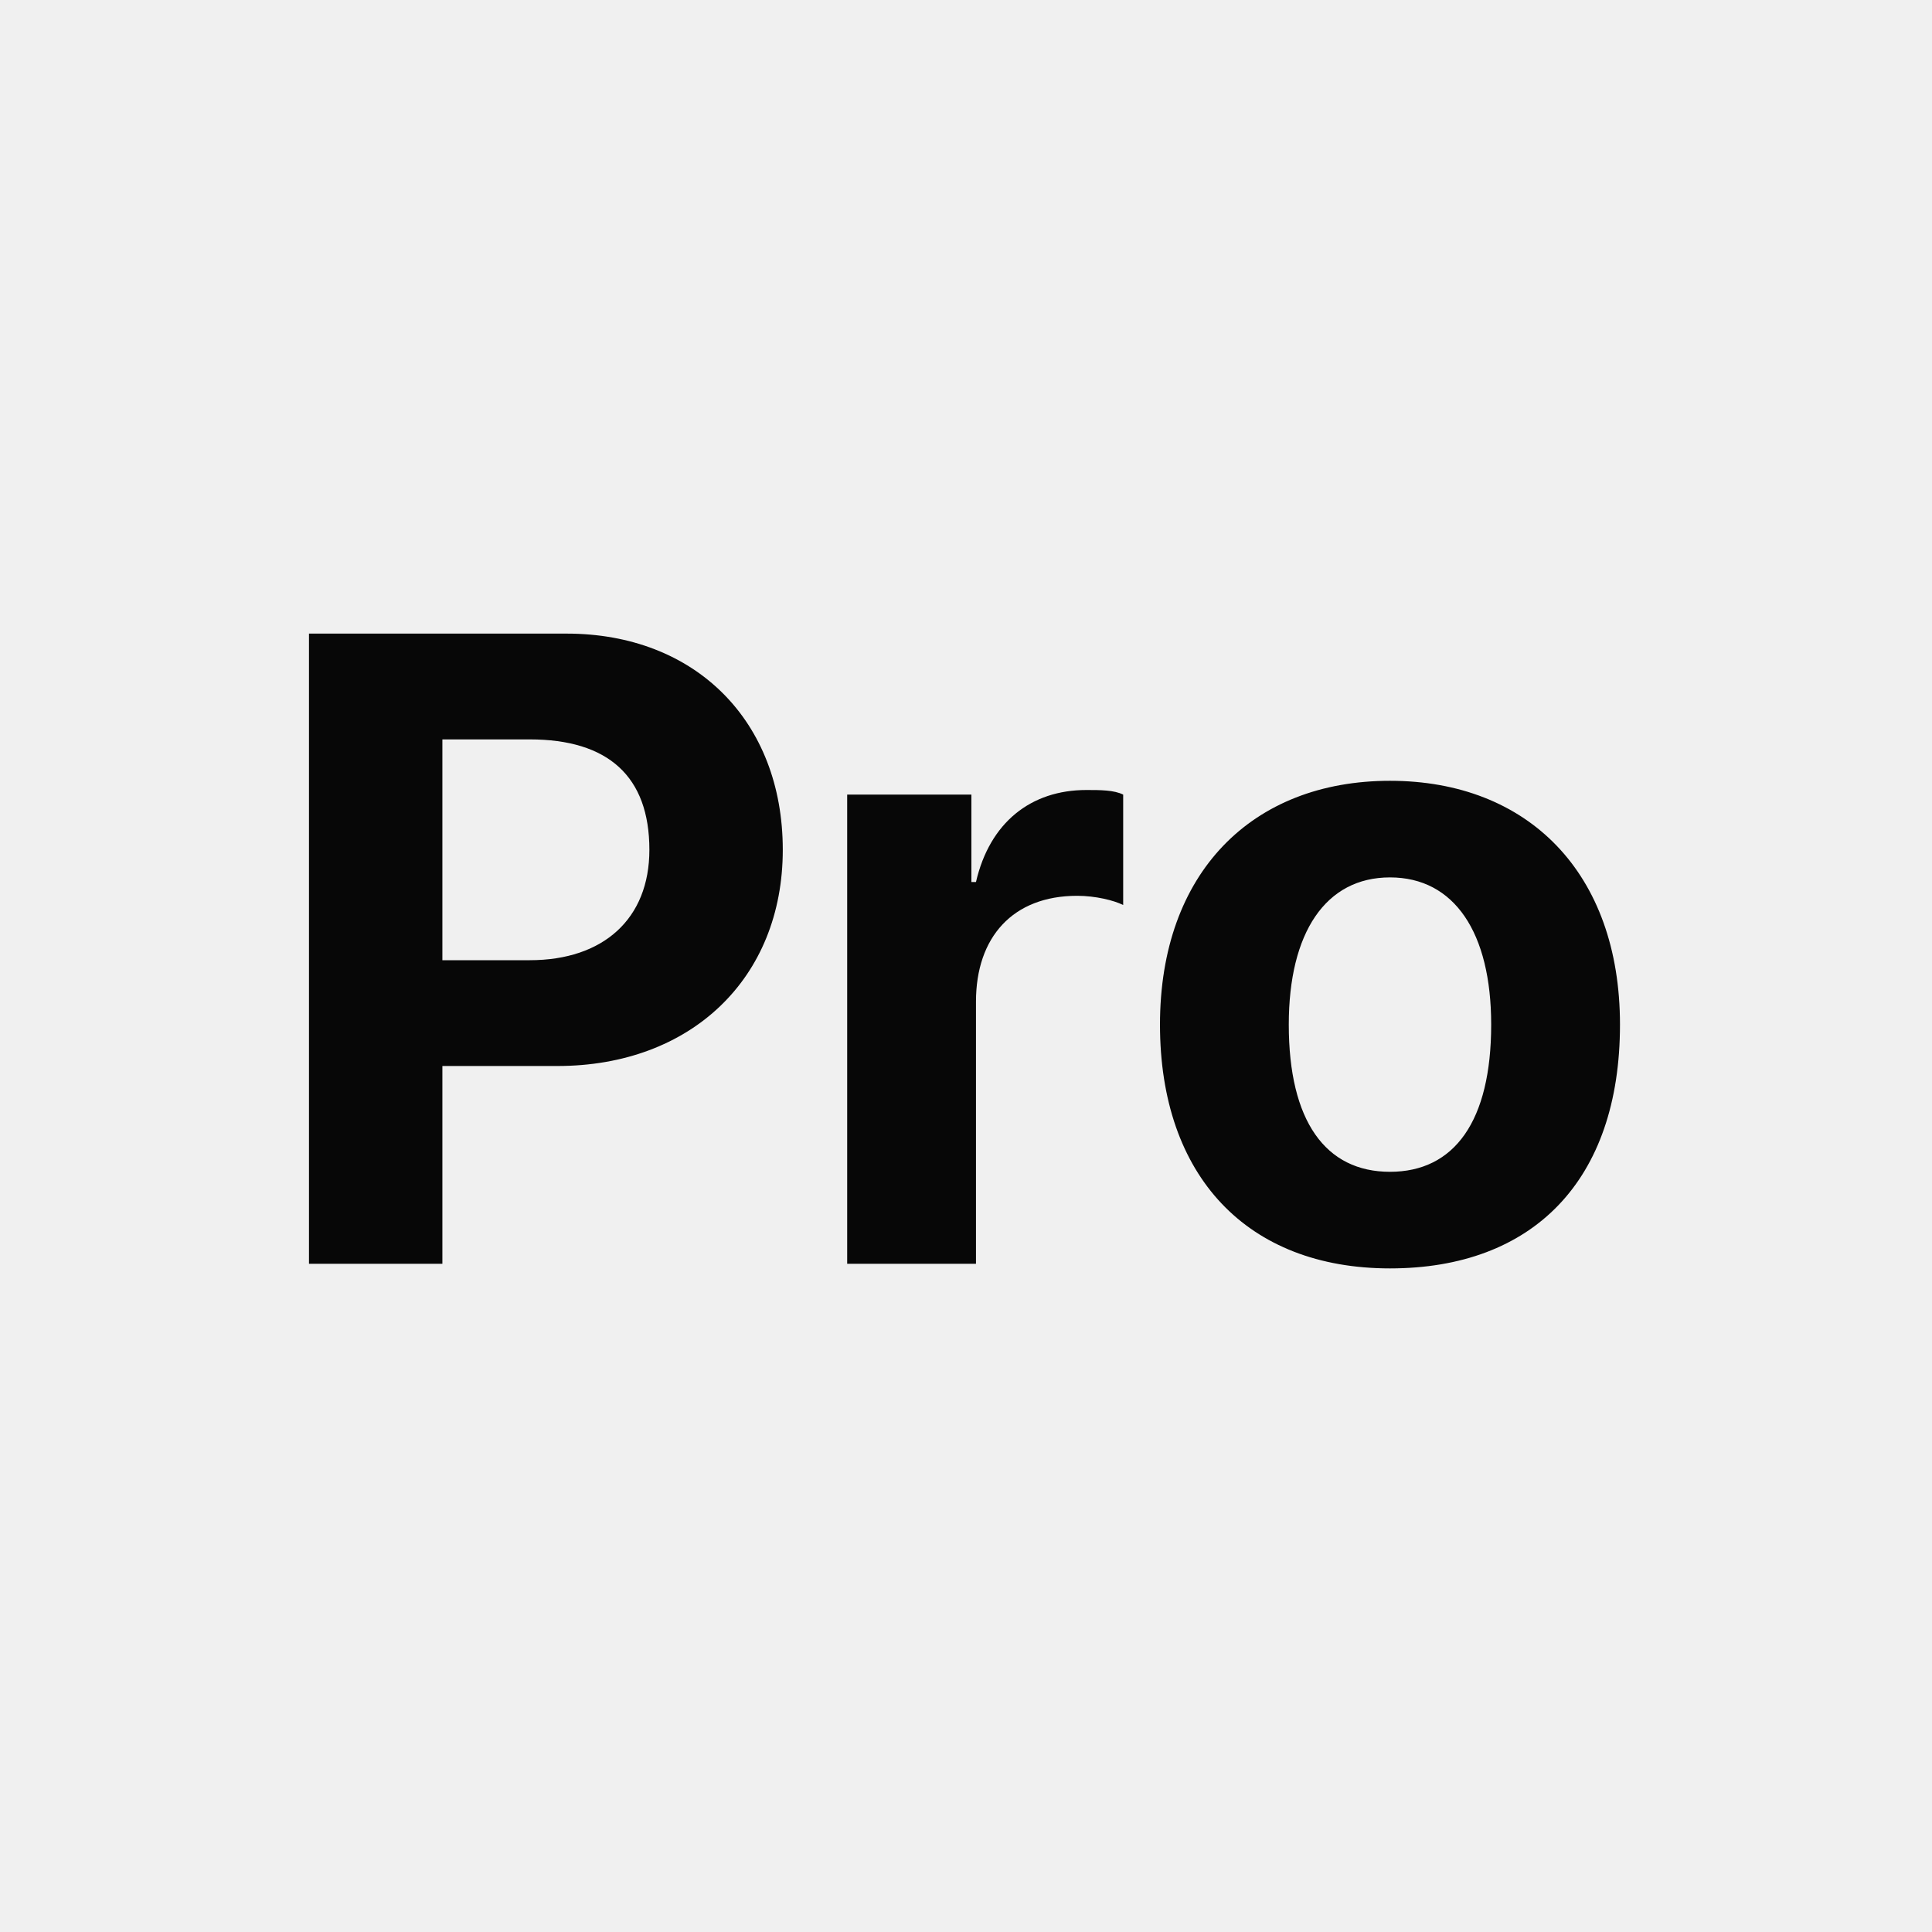
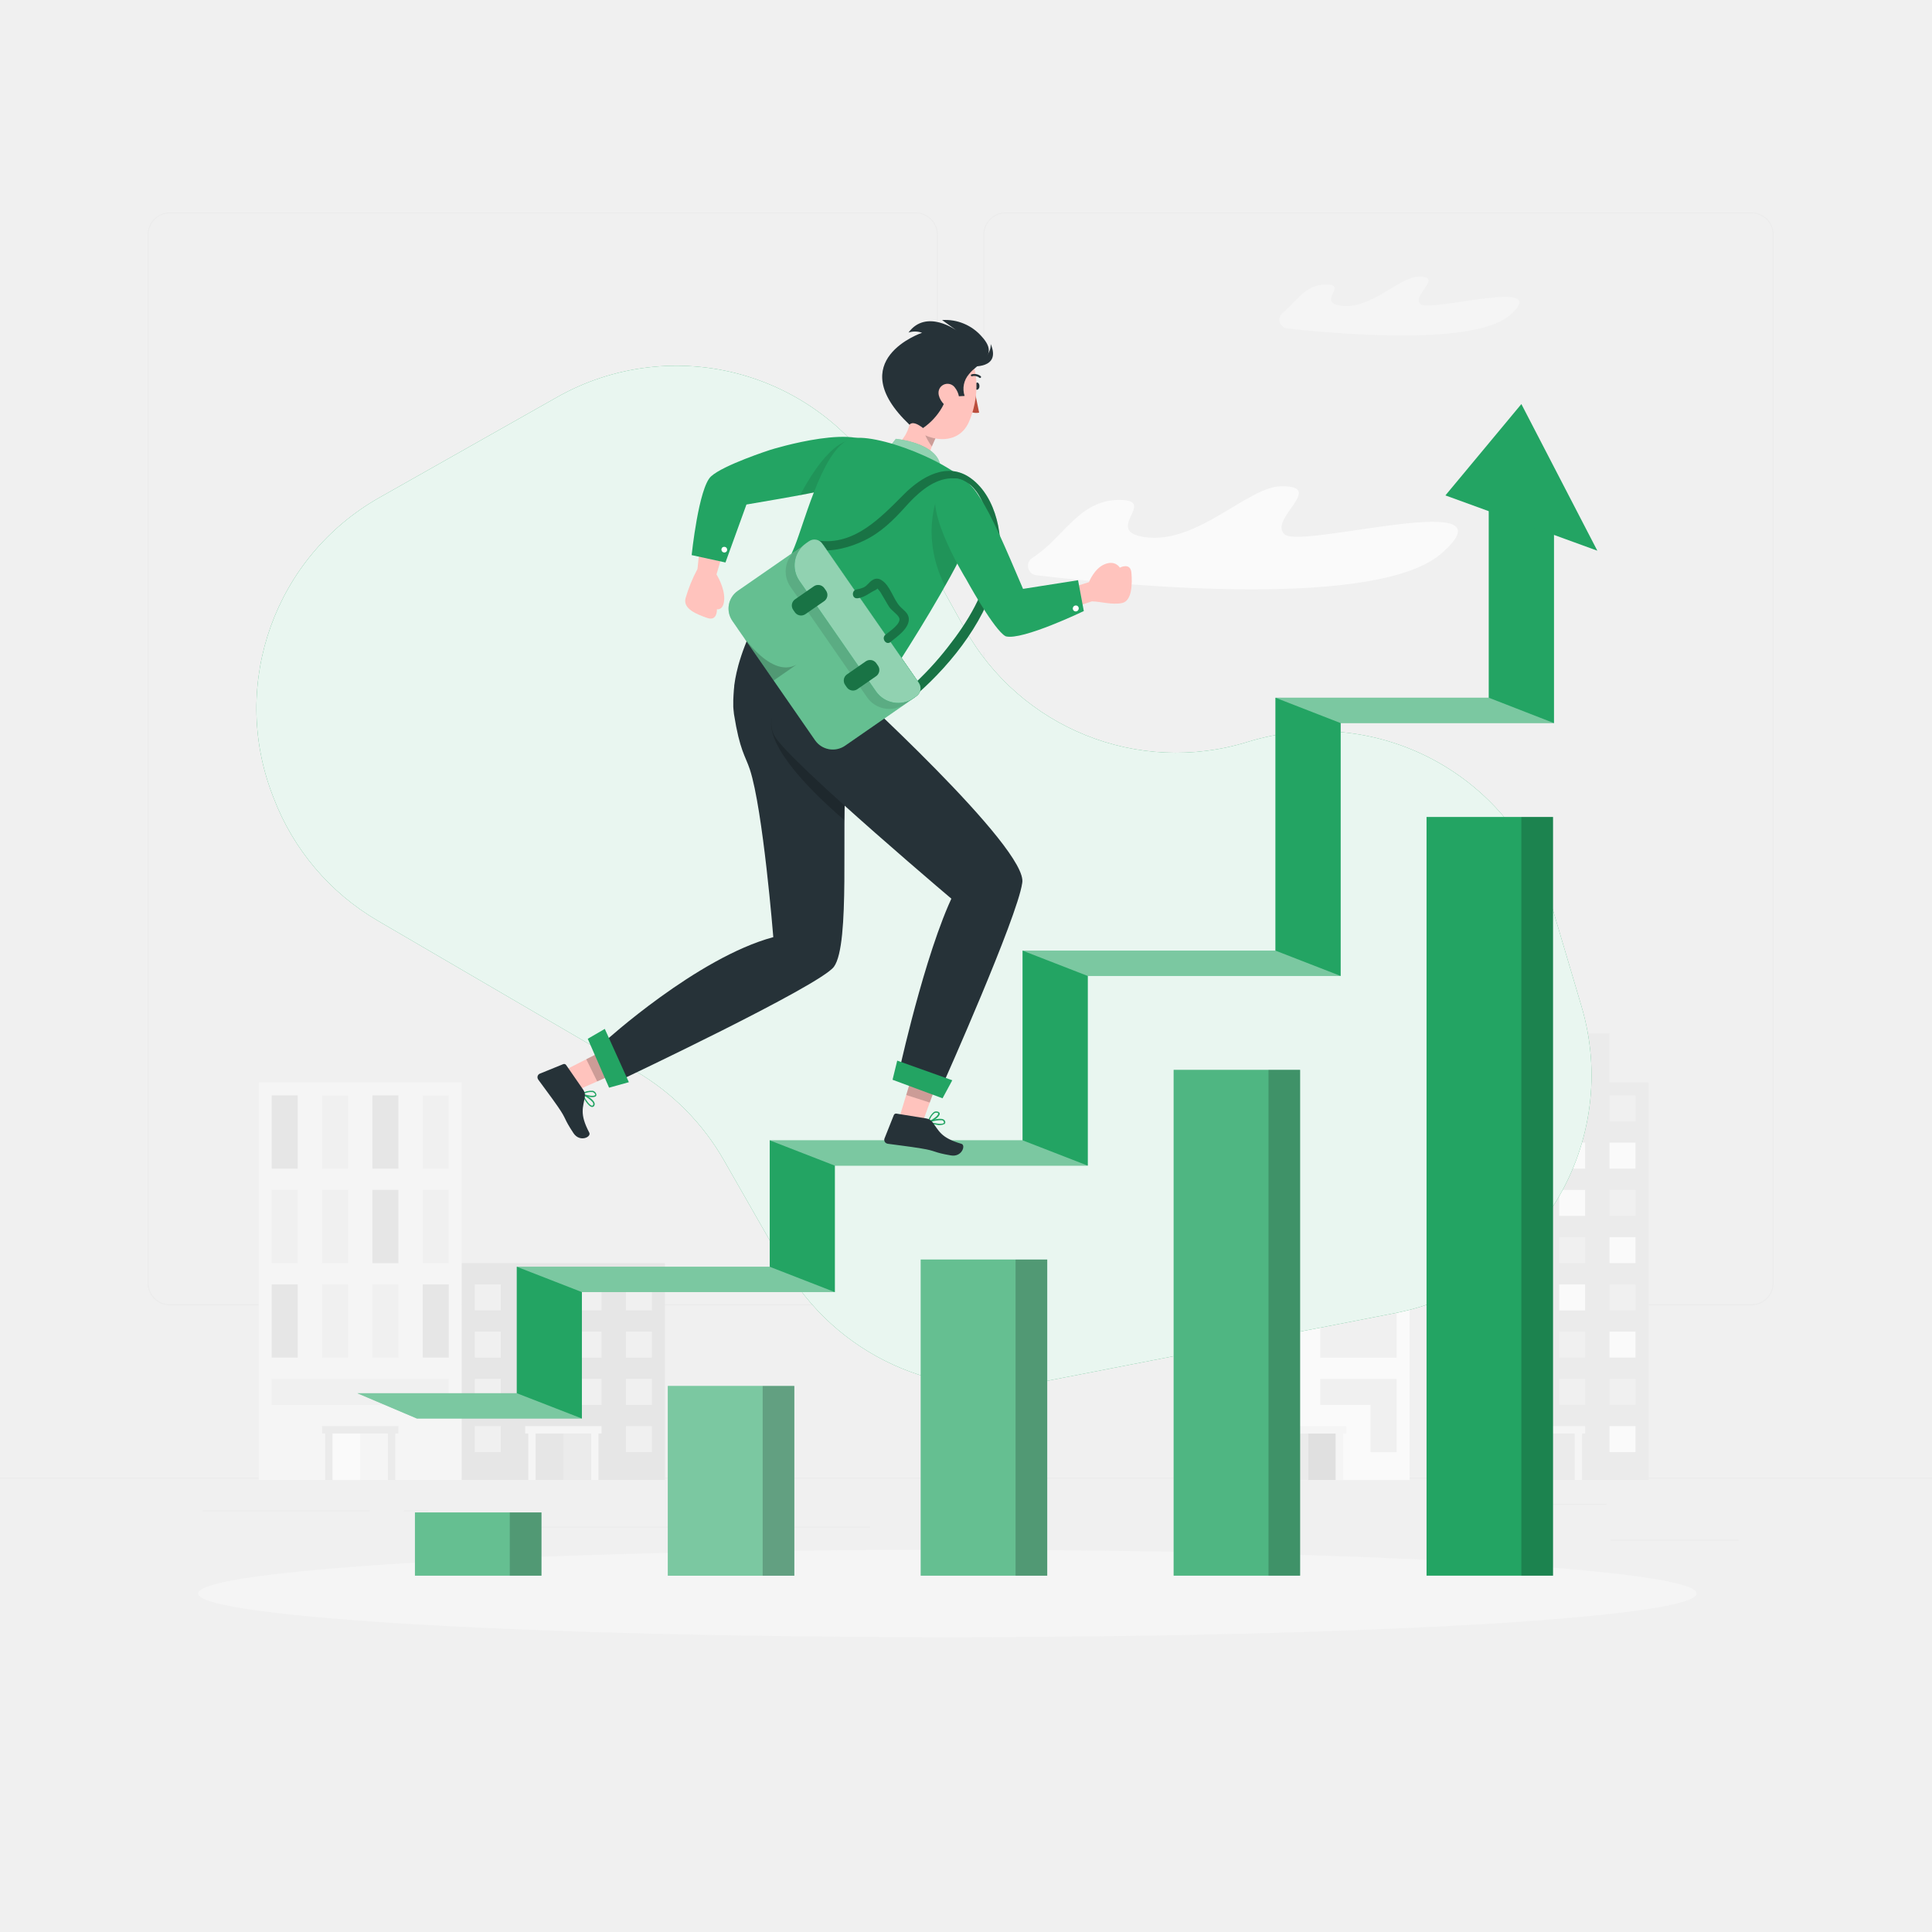
- <svg xmlns="http://www.w3.org/2000/svg" width="42" height="42">
-   <g>
-     <path fill="#070707" d="m6.717,13.774l5.6,0c2.8,0 4.7,1.9 4.7,4.7c0,2.8 -2,4.7 -4.9,4.7l-2.5,0l0,4.3l-2.9,0l0,-13.7zm2.9,2.2l0,4.9l1.9,0c1.6,0 2.6,-0.9 2.6,-2.4c0,-1.6 -0.9,-2.4 -2.6,-2.4l-1.9,0l0,-0.1zm8.9,11.5l2.7,0l0,-5.7c0,-1.4 0.8,-2.3 2.2,-2.3c0.4,0 0.8,0.1 1,0.2l0,-2.4c-0.2,-0.1 -0.5,-0.1 -0.8,-0.1c-1.2,0 -2.1,0.7 -2.4,2l-0.1,0l0,-1.9l-2.7,0l0,10.2l0.1,0zm11.7,0.1c-3.1,0 -5,-2 -5,-5.3c0,-3.3 2,-5.3 5,-5.3s5,2 5,5.3c0,3.4 -1.9,5.3 -5,5.3zm0,-2.1c1.4,0 2.2,-1.1 2.2,-3.2c0,-2 -0.8,-3.2 -2.2,-3.2c-1.4,0 -2.2,1.2 -2.2,3.2c0,2.1 0.8,3.2 2.2,3.2z" class="st0" id="Ant-Design-Pro" />
+ <svg xmlns="http://www.w3.org/2000/svg" viewBox="0 0 500 500">
+   <g id="background-complete">
+     <rect x="416.78" y="398.49" width="33.12" height="0.25" style="fill:#ebebeb" />
+     <rect x="322.53" y="401.21" width="8.69" height="0.25" style="fill:#ebebeb" />
+     <rect x="396.59" y="389.21" width="19.19" height="0.25" style="fill:#ebebeb" />
+     <rect x="52.46" y="390.89" width="43.19" height="0.25" style="fill:#ebebeb" />
+     <rect x="104.56" y="390.89" width="6.33" height="0.25" style="fill:#ebebeb" />
+     <rect x="131.47" y="395.11" width="93.68" height="0.25" style="fill:#ebebeb" />
+     <path d="M237,337.8H43.92a5.71,5.71,0,0,1-5.71-5.71V60.66A5.71,5.71,0,0,1,43.92,55H237a5.71,5.71,0,0,1,5.71,5.71V332.09A5.71,5.71,0,0,1,237,337.8ZM43.92,55.2a5.47,5.47,0,0,0-5.46,5.46V332.09a5.47,5.47,0,0,0,5.46,5.46H237a5.47,5.47,0,0,0,5.46-5.46V60.66A5.47,5.47,0,0,0,237,55.2Z" style="fill:#ebebeb" />
+     <path d="M453.31,337.8H260.21a5.72,5.72,0,0,1-5.71-5.71V60.66A5.72,5.72,0,0,1,260.21,55h193.1A5.71,5.71,0,0,1,459,60.66V332.09A5.71,5.71,0,0,1,453.31,337.8ZM260.21,55.2a5.47,5.47,0,0,0-5.46,5.46V332.09a5.47,5.47,0,0,0,5.46,5.46h193.1a5.47,5.47,0,0,0,5.46-5.46V60.66a5.47,5.47,0,0,0-5.46-5.46Z" style="fill:#ebebeb" />
+     <rect y="382.4" width="500" height="0.25" style="fill:#ebebeb" />
+     <polygon points="374.07 280.12 374.07 383.01 380.8 383.01 419.9 383.01 426.63 383.01 426.63 280.12 374.07 280.12" style="fill:#ebebeb" />
+     <polygon points="384.16 267.42 384.16 290.22 388.31 290.22 412.39 290.22 416.54 290.22 416.54 267.42 384.16 267.42" style="fill:#ebebeb" />
+     <rect x="377.43" y="283.49" width="6.73" height="6.73" style="fill:#fafafa" />
+     <rect x="390.47" y="283.49" width="6.73" height="6.73" style="fill:#fafafa" />
+     <rect x="403.5" y="283.49" width="6.73" height="6.73" style="fill:#fafafa" />
+     <rect x="416.54" y="283.49" width="6.73" height="6.73" style="fill:#f0f0f0" />
+     <rect x="377.43" y="295.71" width="6.73" height="6.73" style="fill:#f0f0f0" />
+     <rect x="390.47" y="295.71" width="6.73" height="6.73" style="fill:#f0f0f0" />
+     <rect x="403.5" y="295.71" width="6.73" height="6.73" style="fill:#fafafa" />
+     <rect x="416.54" y="295.71" width="6.73" height="6.73" style="fill:#fafafa" />
+     <rect x="377.43" y="307.94" width="6.73" height="6.73" style="fill:#f0f0f0" />
+     <rect x="390.47" y="307.94" width="6.73" height="6.73" style="fill:#fafafa" />
+     <rect x="403.5" y="307.94" width="6.73" height="6.73" style="fill:#fafafa" />
+     <rect x="390.47" y="272.92" width="6.73" height="6.73" style="fill:#fafafa" />
+     <rect x="403.5" y="272.92" width="6.73" height="6.73" style="fill:#f0f0f0" />
+     <rect x="416.54" y="307.94" width="6.73" height="6.73" style="fill:#f0f0f0" />
+     <rect x="377.43" y="320.17" width="6.73" height="6.73" style="fill:#fafafa" />
+     <rect x="390.47" y="320.17" width="6.73" height="6.73" style="fill:#f0f0f0" />
+     <rect x="403.5" y="320.17" width="6.73" height="6.73" style="fill:#f0f0f0" />
+     <rect x="416.54" y="320.17" width="6.73" height="6.73" style="fill:#fafafa" />
+     <rect x="377.43" y="332.4" width="6.73" height="6.73" style="fill:#f0f0f0" />
+     <rect x="390.47" y="332.4" width="6.73" height="6.73" style="fill:#fafafa" />
+     <rect x="403.5" y="332.4" width="6.73" height="6.73" style="fill:#fafafa" />
+     <rect x="416.54" y="332.4" width="6.73" height="6.73" style="fill:#f0f0f0" />
+     <rect x="377.43" y="344.62" width="6.73" height="6.73" style="fill:#f0f0f0" />
+     <rect x="390.47" y="344.62" width="6.73" height="6.73" style="fill:#fafafa" />
+     <rect x="403.5" y="344.62" width="6.73" height="6.73" style="fill:#f0f0f0" />
+     <rect x="416.54" y="344.62" width="6.73" height="6.73" style="fill:#fafafa" />
+     <rect x="377.43" y="356.85" width="6.73" height="6.73" style="fill:#fafafa" />
+     <rect x="390.47" y="356.85" width="6.73" height="6.73" style="fill:#fafafa" />
+     <rect x="403.5" y="356.85" width="6.73" height="6.73" style="fill:#f0f0f0" />
+     <rect x="416.54" y="356.85" width="6.73" height="6.73" style="fill:#f0f0f0" />
+     <rect x="377.43" y="369.08" width="6.73" height="6.73" style="fill:#f0f0f0" />
+     <rect x="416.54" y="369.08" width="6.73" height="6.73" style="fill:#fafafa" />
+     <polygon points="410.24 369.08 390.47 369.08 390.47 371.01 391.27 371.01 391.27 383.01 393.2 383.01 393.2 371.01 407.5 371.01 407.5 383.01 409.44 383.01 409.44 371.01 410.24 371.01 410.24 369.08" style="fill:#f5f5f5" />
+     <rect x="393.2" y="371.01" width="7.15" height="12" style="fill:#e6e6e6" />
+     <rect x="400.35" y="371.01" width="7.15" height="12" style="fill:#ebebeb" />
+     <polygon points="66.95 280.12 66.95 383.01 73.67 383.01 112.78 383.01 119.51 383.01 119.51 280.12 66.95 280.12" style="fill:#f5f5f5" />
+     <polygon points="70.31 283.49 70.31 295.71 70.31 299.08 70.31 302.44 77.04 302.44 77.04 299.08 77.04 295.71 77.04 283.49 70.31 283.49" style="fill:#e6e6e6" />
+     <polygon points="83.35 283.49 83.35 295.71 83.35 299.08 83.35 302.44 90.08 302.44 90.08 299.08 90.08 295.71 90.08 283.49 83.35 283.49" style="fill:#f0f0f0" />
+     <polygon points="96.38 283.49 96.38 295.71 96.38 299.08 96.38 302.44 103.11 302.44 103.11 299.08 103.11 295.71 103.11 283.49 96.38 283.49" style="fill:#e6e6e6" />
+     <polygon points="109.42 283.49 109.42 295.71 109.42 300.91 109.42 302.44 116.15 302.44 116.15 300.91 116.15 295.71 116.15 283.49 109.42 283.49" style="fill:#f0f0f0" />
+     <polygon points="70.31 307.94 70.31 320.17 70.31 323.53 70.31 326.9 77.04 326.9 77.04 323.53 77.04 320.17 77.04 307.94 70.31 307.94" style="fill:#f0f0f0" />
+     <polygon points="83.35 307.94 83.35 320.17 83.35 324.91 83.35 326.9 90.08 326.9 90.08 324.91 90.08 320.17 90.08 307.94 83.35 307.94" style="fill:#f0f0f0" />
+     <polygon points="96.38 307.94 96.38 320.17 96.38 323.53 96.38 326.9 103.11 326.9 103.11 323.53 103.11 320.17 103.11 307.94 96.38 307.94" style="fill:#e6e6e6" />
+     <polygon points="109.42 307.94 109.42 320.17 109.42 323.53 109.42 326.9 116.15 326.9 116.15 323.53 116.15 320.17 116.15 307.94 109.42 307.94" style="fill:#f0f0f0" />
+     <polygon points="70.31 332.4 70.31 344.62 70.31 347.99 70.31 351.35 77.04 351.35 77.04 347.99 77.04 344.62 77.04 332.4 70.31 332.4" style="fill:#e6e6e6" />
+     <polygon points="83.35 332.4 83.35 344.62 83.35 347.99 83.35 351.35 90.08 351.35 90.08 347.99 90.08 344.62 90.08 332.4 83.35 332.4" style="fill:#f0f0f0" />
+     <polygon points="96.38 332.4 96.38 344.62 96.38 347.99 96.38 351.35 103.11 351.35 103.11 347.99 103.11 344.62 103.11 332.4 96.38 332.4" style="fill:#f0f0f0" />
+     <polygon points="109.42 332.4 109.42 344.62 109.42 349.27 109.42 351.35 116.15 351.35 116.15 349.27 116.15 344.62 116.15 332.4 109.42 332.4" style="fill:#e6e6e6" />
+     <polygon points="112.78 356.85 109.42 356.85 103.11 356.85 96.38 356.85 90.08 356.85 83.35 356.85 70.31 356.85 70.31 363.58 83.35 363.58 90.08 363.58 96.38 363.58 103.11 363.58 109.42 363.58 112.78 363.58 116.15 363.58 116.15 356.85 112.78 356.85" style="fill:#f0f0f0" />
+     <polygon points="103.11 369.08 83.35 369.08 83.35 371.01 84.15 371.01 84.15 383.01 86.08 383.01 86.08 371.01 100.38 371.01 100.38 383.01 102.31 383.01 102.31 371.01 103.11 371.01 103.11 369.08" style="fill:#ebebeb" />
+     <rect x="86.08" y="371.01" width="7.15" height="12" style="fill:#fafafa" />
+     <rect x="93.23" y="371.01" width="7.15" height="12" style="fill:#f5f5f5" />
+     <polygon points="119.51 326.9 119.51 383.01 126.24 383.01 165.35 383.01 172.07 383.01 172.07 326.9 119.51 326.9" style="fill:#e6e6e6" />
+     <rect x="122.88" y="332.4" width="6.73" height="6.73" style="fill:#f0f0f0" />
+     <rect x="135.91" y="332.4" width="6.73" height="6.73" style="fill:#f0f0f0" />
+     <rect x="148.95" y="332.4" width="6.73" height="6.73" style="fill:#f0f0f0" />
+     <rect x="161.98" y="332.4" width="6.73" height="6.73" style="fill:#f0f0f0" />
+     <rect x="122.88" y="344.62" width="6.73" height="6.73" style="fill:#f0f0f0" />
+     <rect x="135.91" y="344.62" width="6.73" height="6.73" style="fill:#f0f0f0" />
+     <rect x="148.95" y="344.62" width="6.73" height="6.73" style="fill:#f0f0f0" />
+     <rect x="161.98" y="344.62" width="6.73" height="6.73" style="fill:#f0f0f0" />
+     <rect x="122.88" y="356.85" width="6.73" height="6.73" style="fill:#f0f0f0" />
+     <rect x="135.91" y="356.85" width="6.73" height="6.73" style="fill:#f0f0f0" />
+     <rect x="148.95" y="356.85" width="6.73" height="6.73" style="fill:#f0f0f0" />
+     <rect x="161.98" y="356.85" width="6.73" height="6.73" style="fill:#f0f0f0" />
+     <rect x="122.88" y="369.08" width="6.73" height="6.73" style="fill:#f0f0f0" />
+     <rect x="161.98" y="369.08" width="6.73" height="6.73" style="fill:#f0f0f0" />
+     <polygon points="155.68 369.08 135.91 369.08 135.91 371.01 136.71 371.01 136.71 383.01 138.64 383.01 138.64 371.01 152.95 371.01 152.95 383.01 154.88 383.01 154.88 371.01 155.68 371.01 155.68 369.08" style="fill:#f5f5f5" />
+     <rect x="138.64" y="371.01" width="7.15" height="12" style="fill:#e6e6e6" />
+     <rect x="145.79" y="371.01" width="7.15" height="12" style="fill:#ebebeb" />
+     <polygon points="312.24 280.12 312.24 383.01 318.97 383.01 358.08 383.01 364.81 383.01 364.81 280.12 312.24 280.12" style="fill:#fafafa" />
+     <polygon points="331.37 356.85 328.64 356.85 315.61 356.85 315.61 360.22 315.61 363.58 315.61 375.81 322.34 375.81 322.34 363.58 328.64 363.58 331.37 363.58 335.37 363.58 335.37 356.85 331.37 356.85" style="fill:#f0f0f0" />
+     <polygon points="356.85 356.85 354.71 356.85 341.68 356.85 341.68 363.58 354.71 363.58 354.71 375.81 361.44 375.81 361.44 363.58 361.44 358.71 361.44 356.85 356.85 356.85" style="fill:#f0f0f0" />
+     <polygon points="348.41 369.08 328.64 369.08 328.64 371.01 329.44 371.01 329.44 383.01 331.37 383.01 331.37 371.01 345.68 371.01 345.68 383.01 347.61 383.01 347.61 371.01 348.41 371.01 348.41 369.08" style="fill:#f5f5f5" />
+     <rect x="331.37" y="371.01" width="7.15" height="12" style="fill:#ebebeb" />
+     <rect x="338.52" y="371.01" width="7.15" height="12" style="fill:#e0e0e0" />
+     <rect x="315.61" y="283.49" width="19.76" height="18.96" style="fill:#f0f0f0" />
+     <rect x="341.68" y="283.49" width="19.76" height="18.96" style="fill:#f0f0f0" />
+     <rect x="315.61" y="307.94" width="19.76" height="18.96" style="fill:#f0f0f0" />
+     <rect x="341.68" y="307.94" width="19.76" height="18.96" style="fill:#f0f0f0" />
+     <rect x="315.61" y="332.4" width="19.76" height="18.96" style="fill:#f0f0f0" />
+     <rect x="341.68" y="332.4" width="19.76" height="18.96" style="fill:#f0f0f0" />
+     <path d="M125.77,255.69a2.63,2.63,0,0,0,1.43,4.59c16.31,1.76,49.28,4.19,58.2-3.66,11.47-10.1-21.2-.55-23.72-2.85s6.43-7.38-.61-7.25c-4.93.09-12.61,8.83-20.49,7.67-6.43-.94,2.14-5.61-3.83-5.61C131.59,248.58,129.22,252.61,125.77,255.69Z" style="fill:#f0f0f0" />
+     <path d="M157.16,253.08a1.88,1.88,0,0,0,1,3.29c11.68,1.26,35.28,3,41.67-2.62,8.21-7.23-15.18-.4-17-2s4.6-5.28-.44-5.19c-3.53.06-9,6.32-14.67,5.49-4.6-.67,1.53-4-2.74-4C161.32,248,159.63,250.88,157.16,253.08Z" style="fill:#f5f5f5" />
+     <circle cx="274.28" cy="131.7" r="42" style="fill:#f0f0f0" />
+     <path d="M267.19,144.37a2.44,2.44,0,0,0,1,4.5c25.5,3,88.63,8.65,104.94-5.71,19.68-17.32-36.35-.94-40.68-4.87s11-12.66-1-12.44C322.92,126,309.75,141,296.23,139c-11-1.62,3.67-9.62-6.56-9.62C279.12,129.39,275.38,139.18,267.19,144.37Z" style="fill:#fafafa" />
+     <path d="M331.94,81a2.27,2.27,0,0,0,1.2,4c15.72,1.73,48.84,4.29,57.71-3.51,11.24-9.9-20.76-.54-23.24-2.79s6.3-7.23-.59-7.1c-4.84.08-12.36,8.65-20.08,7.51-6.29-.92,2.1-5.49-3.75-5.49C337.89,73.6,335.6,77.93,331.94,81Z" style="fill:#f5f5f5" />
+   </g>
+   <g id="background-simple">
+     <path d="M70.8,206.46l-.31-.8a62.67,62.67,0,0,1,27.67-76.87l46-26a62.66,62.66,0,0,1,85.69,24.16l19.75,35.63A62.66,62.66,0,0,0,322.91,192h0a62.67,62.67,0,0,1,78.57,42.08l7.82,26.41a62.67,62.67,0,0,1-48.11,79.31l-92,17.91a62.68,62.68,0,0,1-66.38-30.4l-15.48-27.07a62.69,62.69,0,0,0-22.79-23l-66.84-39A62.66,62.66,0,0,1,70.8,206.46Z" fill="#23a463" />
+     <path d="M70.8,206.46l-.31-.8a62.67,62.67,0,0,1,27.67-76.87l46-26a62.66,62.66,0,0,1,85.69,24.16l19.75,35.63A62.66,62.66,0,0,0,322.91,192h0a62.67,62.67,0,0,1,78.57,42.08l7.82,26.41a62.67,62.67,0,0,1-48.11,79.31l-92,17.91a62.68,62.68,0,0,1-66.38-30.4l-15.48-27.07a62.69,62.69,0,0,0-22.79-23l-66.84-39A62.66,62.66,0,0,1,70.8,206.46Z" style="fill:#fff;opacity:0.9" />
+   </g>
+   <g id="Shadow">
+     <ellipse id="path" cx="245.18" cy="412.39" rx="193.89" ry="11.32" style="fill:#f5f5f5" />
+   </g>
+   <g id="Stairs">
+     <rect x="107.39" y="391.42" width="32.73" height="16.36" fill="#23a463" />
+     <rect x="107.39" y="391.42" width="32.73" height="16.36" style="fill:#fff;opacity:0.3" />
+     <rect x="127.84" y="395.51" width="16.36" height="8.18" transform="translate(535.62 263.58) rotate(90)" style="opacity:0.2" />
+     <rect x="172.84" y="358.7" width="32.72" height="49.09" fill="#23a463" />
+     <rect x="172.84" y="358.7" width="32.72" height="49.09" style="fill:#fff;opacity:0.4" />
+     <rect x="176.93" y="379.15" width="49.09" height="8.18" transform="translate(584.71 181.77) rotate(90)" style="opacity:0.2" />
+     <rect x="238.29" y="325.97" width="32.73" height="81.81" fill="#23a463" />
+     <rect x="238.29" y="325.97" width="32.73" height="81.81" style="fill:#fff;opacity:0.3" />
+     <rect x="226.02" y="362.79" width="81.81" height="8.18" transform="translate(633.8 99.96) rotate(90)" style="opacity:0.2" />
+     <rect x="303.74" y="276.88" width="32.72" height="130.9" fill="#23a463" />
+     <rect x="303.74" y="276.88" width="32.72" height="130.9" style="fill:#fff;opacity:0.2" />
+     <rect x="266.92" y="338.24" width="130.9" height="8.18" transform="translate(674.71 9.96) rotate(90)" style="opacity:0.2" />
+     <rect x="369.19" y="211.43" width="32.73" height="196.35" fill="#23a463" />
+     <rect x="299.65" y="305.52" width="196.35" height="8.18" transform="translate(707.43 -88.21) rotate(90)" style="opacity:0.2" />
+     <polygon points="150.59 367.11 107.89 367.11 92.49 360.57 133.76 360.57 133.76 327.84 199.21 327.84 199.21 295.12 264.66 295.12 264.66 246.03 330.11 246.03 330.11 180.58 385.32 180.58 385.32 123.55 402.15 123.55 402.15 187.13 346.94 187.13 346.94 252.57 281.49 252.57 281.49 301.66 216.04 301.66 216.04 334.39 150.59 334.39 150.59 367.11" fill="#23a463" />
+     <g style="opacity:0.4">
+       <polygon points="150.59 367.11 107.89 367.11 92.49 360.57 133.76 360.57 133.76 327.84 199.21 327.84 199.21 295.12 264.66 295.12 264.66 246.03 330.11 246.03 330.11 180.58 385.32 180.58 385.32 123.55 402.15 123.55 402.15 187.13 346.94 187.13 346.94 252.57 281.49 252.57 281.49 301.66 216.04 301.66 216.04 334.39 150.59 334.39 150.59 367.11" style="fill:#fff" />
+     </g>
+     <polygon points="385.32 180.58 385.32 123.55 402.15 123.55 402.15 187.13 385.32 180.58" fill="#23a463" />
+     <polygon points="330.11 246.03 330.11 180.58 346.94 187.13 346.94 252.57 330.11 246.03" fill="#23a463" />
+     <polygon points="264.66 295.12 264.66 246.03 281.49 252.57 281.49 301.66 264.66 295.12" fill="#23a463" />
+     <polygon points="199.21 327.84 199.21 295.12 216.04 301.66 216.04 334.39 199.21 327.84" fill="#23a463" />
+     <polygon points="133.76 360.57 133.76 327.84 150.59 334.39 150.59 367.11 133.76 360.57" fill="#23a463" />
+     <polygon points="374.07 128.21 393.73 104.57 413.39 142.52 374.07 128.21" fill="#23a463" />
+   </g>
+   <g id="Character">
+     <path d="M194.78,162.59a53.91,53.91,0,0,0-3.69,9.57l-.06.24c-.14.51-.41,1.65-.42,1.7-.12.52-.22,1-.32,1.57,0,0-.2,1.18-.27,1.74a1.23,1.23,0,0,0,0,.19c-.15,1.14-.25,3.55-.25,3.59,0,.59,0,1.17,0,1.75,0,0,.1,1.28.18,1.87h0l0,.17a1,1,0,0,1,0-.17c1.52,9.53,2.94,10.77,4.11,14.31,3.42,10.41,6.07,43.41,6.07,43.41-19.78,5.33-43.59,27-43.59,27l4.27,9.88s51.32-24.27,55-29.2c4.32-5.85,1.84-36.85,3.2-49.06.5-4.52,1.07-8.45,1.65-12l6.43-9.92Z" style="fill:#263238" />
+     <path d="M204.34,188.67l-3.83-4.09s-7.12,5.92,18,27.69c0-4.35.14-8.24.46-11.09,0-.38.08-.72.13-1.08Z" style="opacity:0.2" />
+     <polygon points="157.27 271.31 146.86 276.61 150.07 281.86 159.76 277.56 157.27 271.31" style="fill:#ffc3bd" />
+     <path d="M150.52,283.18a.16.16,0,0,1,.22-.22c.12.05,2.69,1.28,3.1,2.44a.88.88,0,0,1,0,.66.63.63,0,0,1-.6.43c-.48,0-1.13-.68-1.63-1.41A12.67,12.67,0,0,1,150.52,283.18Zm.49.32c.62,1.18,1.65,2.65,2.22,2.65.07,0,.18,0,.28-.23a.49.49,0,0,0,0-.41,1.59,1.59,0,0,0-.15-.29A7.88,7.88,0,0,0,151,283.5Z" fill="#23a463" />
+     <path d="M150.47,283.1a.16.16,0,0,1,.09-.15,4.86,4.86,0,0,1,2.89-.65,1.23,1.23,0,0,1,.76.6c.23.41.12.66,0,.79-.57.58-2.81.05-3.6-.44a.12.12,0,0,1-.05-.05A.17.17,0,0,1,150.47,283.1Zm3.42-.11a.94.94,0,0,0-.51-.36,4,4,0,0,0-2.32.47c.93.43,2.55.66,2.92.35,0,0,.12-.12,0-.38l-.06-.08Z" fill="#23a463" />
+     <path d="M150.92,282l-4.41-6.38a.63.63,0,0,0-.75-.22l-6,2.44a1,1,0,0,0-.58,1.34,1.24,1.24,0,0,0,.1.2c1.63,2.27,3.17,4.23,5.15,7.09,2.33,3.38,1.34,2.8,4,6.81,1.62,2.41,4.64,1,4.08-.14-2.63-5-1.56-6.5-1.14-9.44A2.48,2.48,0,0,0,150.92,282Z" style="fill:#263238" />
+     <polygon points="155.63 272.15 151.73 274.13 154.55 279.87 157.77 278.45 155.63 272.15" style="opacity:0.2" />
+     <polygon points="156.52 266.28 152.11 268.84 157.63 281.49 162.75 280.07 156.52 266.28" fill="#23a463" />
+     <path d="M249.39,235.28s-45.07-38-48.91-44.76,6.43-16,6.43-16l11.43,1.6s48.17,43.71,46.2,52.45Z" style="fill:#263238" />
+     <path d="M264.54,228.57c-1.27,8.88-20.3,51.58-20.3,51.58s-3.93-.23-11.13-4.73c0,0,7.52-33.75,15.16-46.85Z" style="fill:#263238" />
+     <polygon points="236.34 277.44 232.94 288.61 238.95 289.94 242.57 279.98 236.34 277.44" style="fill:#ffc3bd" />
+     <path d="M240.21,290.54a.19.19,0,0,1-.11-.16.16.16,0,0,1,.11-.16c.12-.05,2.79-1.05,3.91-.53a.88.88,0,0,1,.46.47.62.62,0,0,1-.11.72,3,3,0,0,1-2.15.2A13.07,13.07,0,0,1,240.21,290.54Zm.58-.14c1.27.37,3,.65,3.44.25.06,0,.12-.14,0-.37A.46.46,0,0,0,244,290a1.58,1.58,0,0,0-.31-.09A7.78,7.78,0,0,0,240.79,290.4Z" fill="#23a463" />
+     <path d="M240.13,290.51a.14.14,0,0,1,0-.16,4.74,4.74,0,0,1,1.53-2.54,1.26,1.26,0,0,1,1-.13c.45.12.55.38.54.57,0,.81-1.91,2.06-2.81,2.29h-.07A.14.14,0,0,1,240.13,290.51Zm2.28-2.53a.84.84,0,0,0-.6.11,4,4,0,0,0-1.28,2c.95-.37,2.25-1.38,2.28-1.86,0-.05,0-.17-.3-.25Z" fill="#23a463" />
+     <path d="M239.66,289.44,232,288.2a.62.62,0,0,0-.68.38l-2.39,6a1,1,0,0,0,.57,1.35l.21.07c2.77.4,5.24.64,8.68,1.21,4.05.65,2.94,1,7.7,1.81,2.86.51,3.92-2.67,2.73-3-5.46-1.6-5.77-3.38-7.59-5.72A2.51,2.51,0,0,0,239.66,289.44Z" style="fill:#263238" />
+     <polygon points="235.81 279.2 234.53 283.39 240.62 285.34 241.83 282.03 235.81 279.2" style="opacity:0.2" />
+     <polygon points="232.2 274.49 230.99 279.44 243.93 284.24 246.45 279.57 232.2 274.49" fill="#23a463" />
+     <path d="M180.51,147.24l.75-7.24,6.32,1.32-2.15,7.34s2.13,3.39,2,6.41-1.89,2.6-1.89,2.6.18,3.19-2.53,2.25-6.21-2.33-5.62-5A39.43,39.43,0,0,1,180.51,147.24Z" style="fill:#ffc3bd" />
+     <path d="M226.54,116.79c-2.17-8.18-27.15-.38-27.15-.38S187.2,120.34,184,123.3s-5,20.36-5,20.36l8.75,1.91,5.43-15C217.57,126.4,228.65,124.72,226.54,116.79Z" fill="#23a463" />
+     <path d="M188,142.77a.76.76,0,0,1-1.14-1,.76.76,0,0,1,1.07-.07A.75.75,0,0,1,188,142.77Z" style="fill:#fff" />
+     <path d="M220.23,121.73l.06-7.72s-5.25-.9-13.24,14.15c3.59-.68,6.69-1.33,9.3-2Z" style="opacity:0.1" />
+     <path d="M252.4,101.94l1,4.85a3.71,3.71,0,0,1-3.23-.87Z" style="fill:#ba4d3c" />
+     <path d="M253.47,100c0,.5-.34.89-.67.87s-.58-.48-.53-1,.34-.89.67-.86S253.51,99.51,253.47,100Z" style="fill:#263238" />
+     <path d="M230.19,115.46s4.34.31,5.66-7.54c0,0,4.26-1.1,6.4,1.66s-3.67,7.33-.91,10.17S230.19,115.46,230.19,115.46Z" style="fill:#ffc3bd" />
+     <path d="M239.33,112.34a15,15,0,0,0,1.83,3.21c.41-1,.93-2,1.26-2.92Z" style="opacity:0.2" />
+     <path d="M234.06,96.37c-.85,6.7-1.36,9.52,1.33,13.56,4.45,4.44,12.48,5.67,15.33-.65,2.56-5.68,3.53-15.65-2.45-19.57a9.24,9.24,0,0,0-14.21,6.66Z" style="fill:#ffc3bd" />
+     <path d="M251.33,97.32a.26.26,0,0,0,.24.06,2.06,2.06,0,0,1,1.87.36.27.27,0,0,0,.38,0,.26.26,0,0,0,0-.37,2.61,2.61,0,0,0-2.36-.49.27.27,0,0,0-.19.33h0A.26.26,0,0,0,251.33,97.32Z" style="fill:#263238" />
+     <path d="M247.26,102.6l2.38-.13a5.78,5.78,0,0,1,1.13-5.64c2.3-3,8-4.54,3.37-9.66a12.49,12.49,0,0,0-10.33-4.34l3.81,2.73s-7.86-5.77-12.5.5a5.49,5.49,0,0,1,3.51.06s-20.88,7.06-3.24,23.81c0,0,.67-1.36,3.49.85a16.42,16.42,0,0,0,4.9-5.3C245.47,102.29,246.67,99.29,247.26,102.6Z" style="fill:#263238" />
+     <path d="M247.16,100.35a5.15,5.15,0,0,1,1.05,3.84c-.25,1.82-2.05,2-3.39.92s-2.53-3.13-1.6-4.67A2.35,2.35,0,0,1,247.16,100.35Z" style="fill:#ffc3bd" />
+     <path d="M256.38,89s.61,3.64-5.11,5.8C251.27,94.8,259.23,95.61,256.38,89Z" style="fill:#263238" />
+     <path d="M229.58,116.47l2.27-2.9s10.88,1,11.54,7.17Z" fill="#23a463" />
+     <path d="M229.58,116.47l2.27-2.9s10.88,1,11.54,7.17Z" style="fill:#fff;opacity:0.5" />
+     <path d="M205.61,141.54c3-7.46,7.83-27.28,15.52-28.18s29.8,7.93,32.41,15.79-27.67,52.57-27.67,52.57L193.74,164S203.24,147.44,205.61,141.54Z" fill="#23a463" />
+     <path d="M243.37,126.56s-5.83,11.12,1.2,25.12a137.62,137.62,0,0,0,7.12-14.12l-2.47-5.84Z" style="opacity:0.1" />
+     <path d="M211.19,142.29c4.2.63,8.81-.61,12.55-2.44,4.28-2.08,7.46-5.22,10.6-8.72,2.8-3.13,6.56-6.69,10.93-7.27,9.92-1.33,12,14.5,11,21.4-1.23,8.2-5.84,15.71-10.89,22.13a80.27,80.27,0,0,1-10,10.72c-1.18,1,.67,2.64,1.84,1.62,9.48-8.32,18.68-20.09,21.19-32.65,1.52-7.58-.39-18.39-7.15-23.3-6.11-4.44-12.86-.34-17.33,4.16-6,6-12.84,13.35-22.3,11.95-1.55-.23-2,2.17-.47,2.4Z" fill="#23a463" />
+     <g style="opacity:0.3">
+       <path d="M211.19,142.29c4.2.63,8.81-.61,12.55-2.44,4.28-2.08,7.46-5.22,10.6-8.72,2.8-3.13,6.56-6.69,10.93-7.27,9.92-1.33,12,14.5,11,21.4-1.23,8.2-5.84,15.71-10.89,22.13a80.27,80.27,0,0,1-10,10.72c-1.18,1,.67,2.64,1.84,1.62,9.48-8.32,18.68-20.09,21.19-32.65,1.52-7.58-.39-18.39-7.15-23.3-6.11-4.44-12.86-.34-17.33,4.16-6,6-12.84,13.35-22.3,11.95-1.55-.23-2,2.17-.47,2.4Z" />
+     </g>
+     <path d="M282.57,155.63l-6.75,2.29-.92-5.09,6.92-2.17s1.37-3.57,4.12-4.66,3.87.91,3.87.91,2.76-1.47,3,1.33.18,7.27-2.41,7.82S284.84,155.66,282.57,155.63Z" style="fill:#ffc3bd" />
+     <path d="M279,150.16l-14.24,2.24c-9.35-21.91-13.42-31.6-20.52-27.8-7.46,4,5.77,25.24,5.77,25.24s6.28,11.54,9.61,14.38a2.72,2.72,0,0,0,.68.46c4.23,1.14,20.19-6.54,20.19-6.54Z" fill="#23a463" />
+     <path d="M279,157.94a.76.76,0,1,1-1.14-1,.76.76,0,0,1,1.07-.06A.75.75,0,0,1,279,157.94Z" style="fill:#fff" />
+     <path d="M191.61,152.15h42.31a3.24,3.24,0,0,1,3.24,3.24v21.71a5.59,5.59,0,0,1-5.59,5.59H194a5.59,5.59,0,0,1-5.59-5.59V155.39a3.24,3.24,0,0,1,3.24-3.24Z" transform="translate(229.25 -102.82) rotate(55.29)" fill="#23a463" />
+     <path d="M191.61,152.15h42.31a3.24,3.24,0,0,1,3.24,3.24v21.71a5.59,5.59,0,0,1-5.59,5.59H194a5.59,5.59,0,0,1-5.59-5.59V155.39a3.24,3.24,0,0,1,3.24-3.24Z" transform="translate(229.25 -102.82) rotate(55.29)" style="fill:#fff;opacity:0.3" />
+     <path d="M235.5,178.3l-25-36.06a2.47,2.47,0,0,0-3.44-.62l-.75.52a7,7,0,0,0-1.76,9.68l19.87,28.67a7,7,0,0,0,9.68,1.76l.74-.51A2.48,2.48,0,0,0,235.5,178.3Z" style="opacity:0.1" />
+     <path d="M237.8,176.75l-25-36.06a2.47,2.47,0,0,0-3.44-.62l-.74.52a7,7,0,0,0-1.76,9.68l19.86,28.67a7,7,0,0,0,9.68,1.76l.75-.51A2.47,2.47,0,0,0,237.8,176.75Z" fill="#23a463" />
+     <path d="M237.8,176.75l-25-36.06a2.47,2.47,0,0,0-3.44-.62l-.74.52a7,7,0,0,0-1.76,9.68l19.86,28.67a7,7,0,0,0,9.68,1.76l.75-.51A2.47,2.47,0,0,0,237.8,176.75Z" fill="#23a463" />
+     <path d="M237.8,176.75l-25-36.06a2.47,2.47,0,0,0-3.44-.62l-.74.52a7,7,0,0,0-1.76,9.68l19.86,28.67a7,7,0,0,0,9.68,1.76l.75-.51A2.47,2.47,0,0,0,237.8,176.75Z" style="fill:#fff;opacity:0.5" />
+     <rect x="207.17" y="150.44" width="4.67" height="9.81" rx="1.95" transform="translate(217.93 -105.34) rotate(55.29)" fill="#23a463" />
+     <rect x="220.62" y="169.85" width="4.67" height="9.81" rx="1.95" transform="translate(239.62 -108.03) rotate(55.28)" fill="#23a463" />
+     <rect x="207.17" y="150.44" width="4.67" height="9.81" rx="1.95" transform="translate(217.93 -105.34) rotate(55.29)" style="opacity:0.3" />
+     <rect x="220.62" y="169.85" width="4.67" height="9.81" rx="1.95" transform="translate(239.62 -108.03) rotate(55.28)" style="opacity:0.3" />
+     <path d="M190.66,162.31S199,176,206.15,172l-5.94,4.12Z" style="opacity:0.2" />
+     <path d="M221.92,154.84c2-.28,3-1.38,4.67-2.15,1.12-.53-.22-1,.78-.07a6.45,6.45,0,0,1,.86,1.27c.67,1.06,1.24,2.19,1.93,3.24.6.89,2.16,1.85,2.55,2.77.63,1.5-2.62,3.6-3.56,4.37-1.12.92.17,2.81,1.31,1.88,1.62-1.34,4.85-3.48,4.74-6-.07-1.54-1.42-2.25-2.35-3.28-1.75-1.93-2.45-5.37-4.77-6.76a2,2,0,0,0-2.26,0c-.9.49-1.33,1.48-2.37,1.94a7.06,7.06,0,0,1-1.7.49c-1.46.2-1.29,2.48.17,2.28Z" fill="#23a463" />
+     <g style="opacity:0.3">
+       <path d="M221.92,154.84c2-.28,3-1.38,4.67-2.15,1.12-.53-.22-1,.78-.07a6.45,6.45,0,0,1,.86,1.27c.67,1.06,1.24,2.19,1.93,3.24.6.89,2.16,1.85,2.55,2.77.63,1.5-2.62,3.6-3.56,4.37-1.12.92.17,2.81,1.31,1.88,1.62-1.34,4.85-3.48,4.74-6-.07-1.54-1.42-2.25-2.35-3.28-1.75-1.93-2.45-5.37-4.77-6.76a2,2,0,0,0-2.26,0c-.9.49-1.33,1.48-2.37,1.94a7.06,7.06,0,0,1-1.7.49c-1.46.2-1.29,2.48.17,2.28Z" />
+     </g>
  </g>
</svg>
